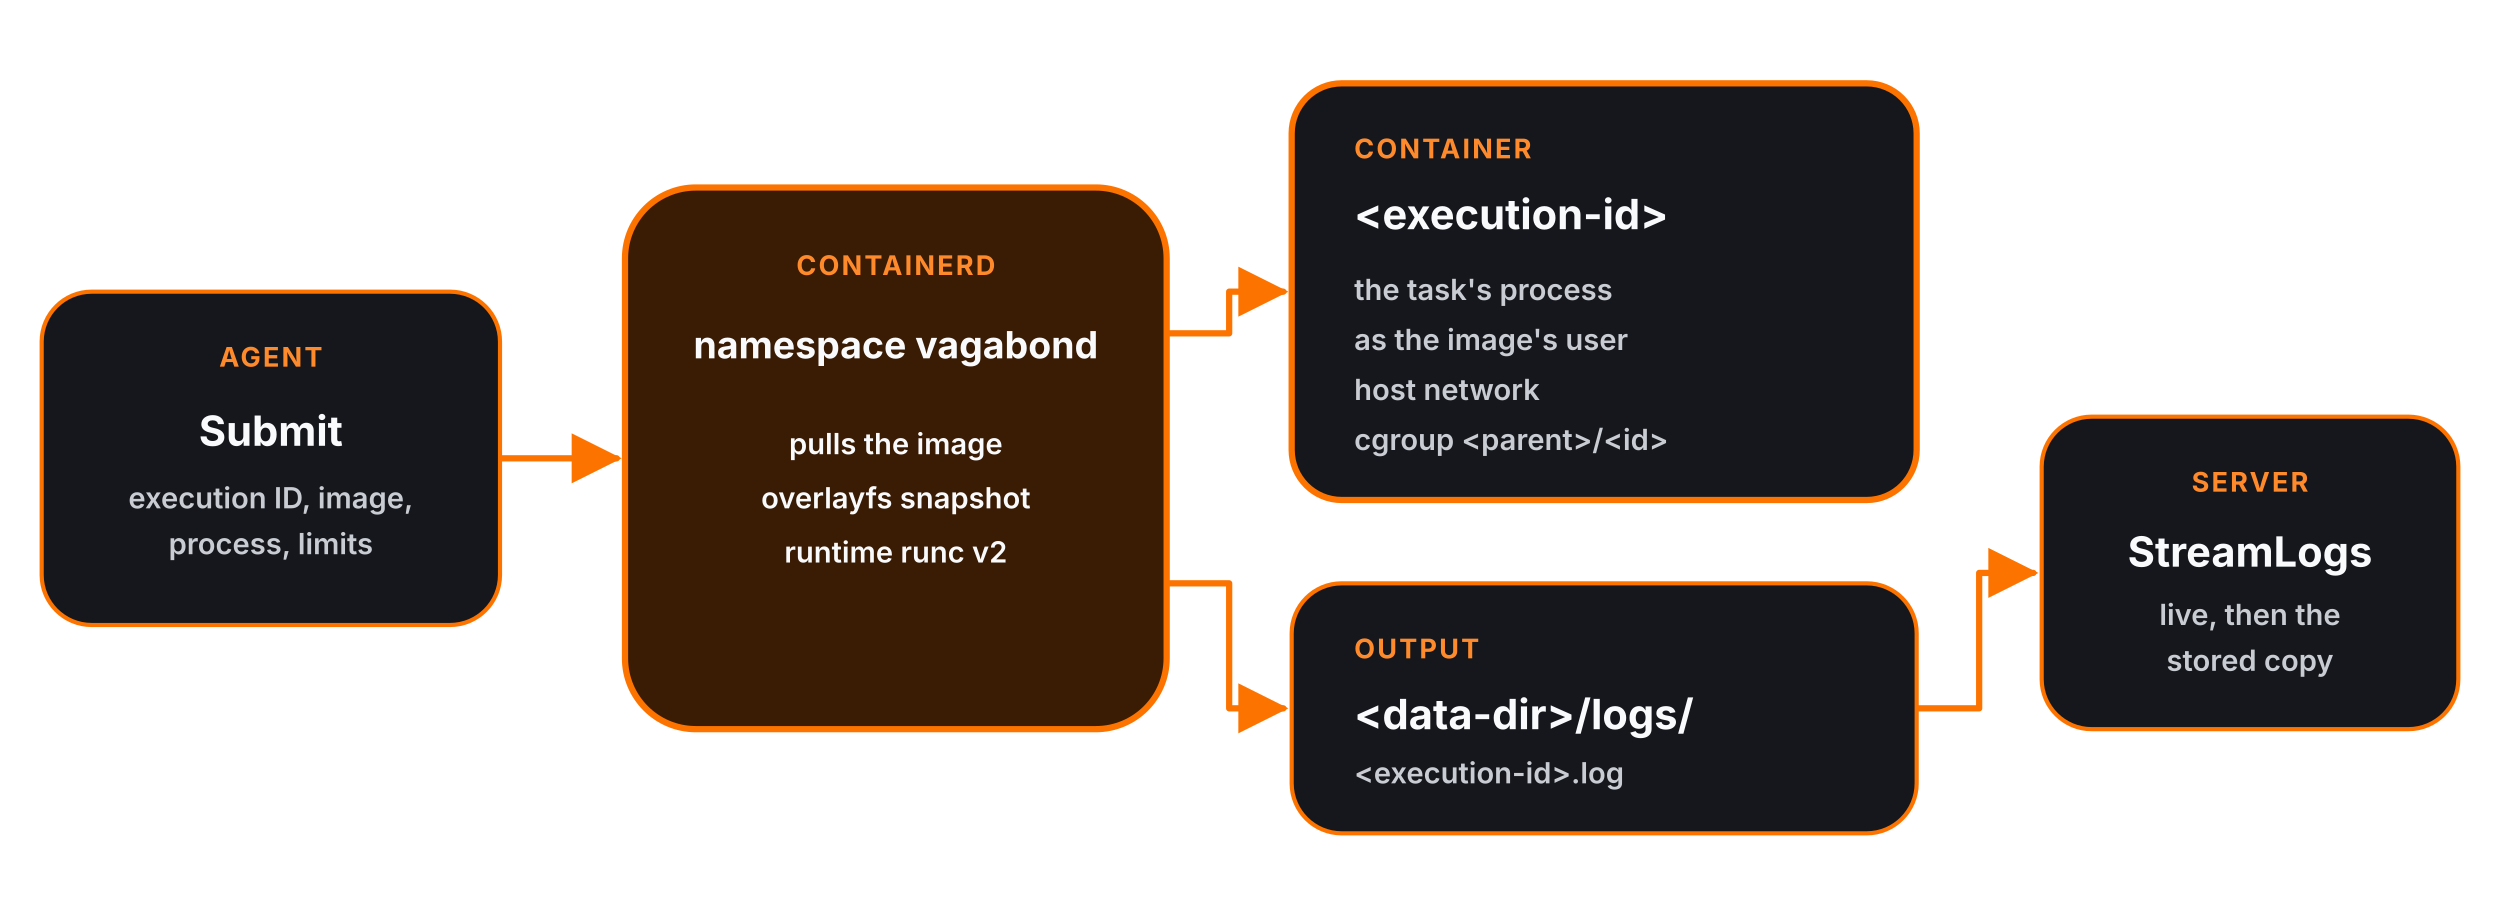
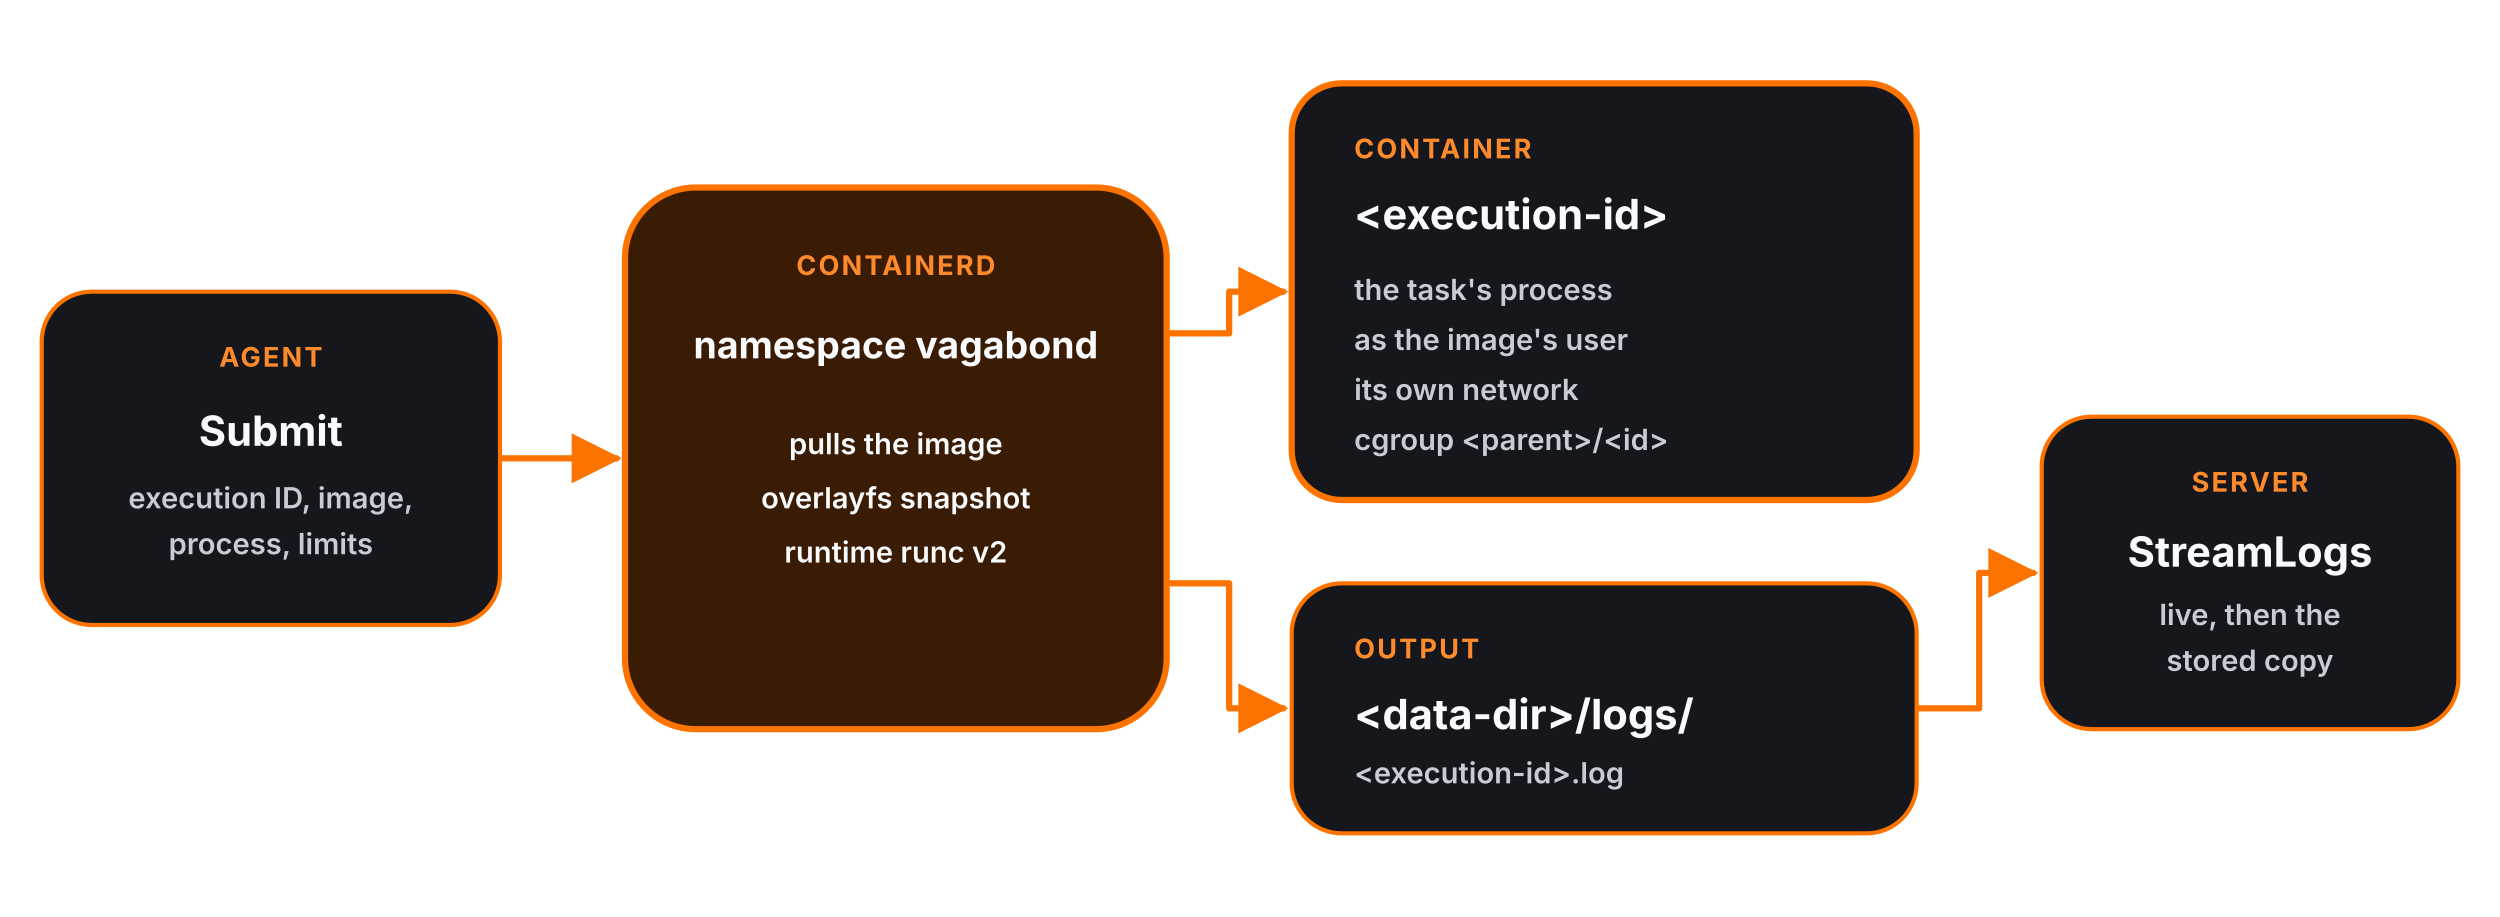
<svg xmlns="http://www.w3.org/2000/svg" viewBox="0 0 1200 440" role="img" aria-labelledby="title desc">
  <defs>
    <style>
      .t{font-family:Inter,ui-sans-serif,system-ui,-apple-system,"Segoe UI",sans-serif}.label{font-size:20px;font-weight:700;fill:#f8fafc}.small{font-size:14px;font-weight:600;fill:#c9ccd3}.micro{font-size:13px;font-weight:700;fill:#ff8a2b;letter-spacing:.08em}.line{fill:none;stroke:#fd7300;stroke-width:3;stroke-linecap:round;stroke-linejoin:round}.card{fill:#15171c;stroke:#fd7300;stroke-width:2}.core{fill:#3a1c05;stroke:#fd7300;stroke-width:3}
    </style>
    <marker id="arrow" viewBox="0 0 10 10" refX="9" refY="5" markerWidth="8" markerHeight="8" orient="auto">
      <path d="M0 0l10 5-10 5z" fill="#fd7300" />
    </marker>
  </defs>
  <g class="t">
    <path class="line" marker-end="url(#arrow)" d="M240 220H296" />
    <path class="line" marker-end="url(#arrow)" d="M560 160H590V140H616" />
    <path class="line" marker-end="url(#arrow)" d="M560 280H590V340H616" />
    <path class="line" marker-end="url(#arrow)" d="M920 340H950V275H976" />
    <rect x="20" y="140" width="220" height="160" rx="24" class="card" />
    <text x="130" y="176" text-anchor="middle" class="micro">AGENT</text>
    <text x="130" y="214" text-anchor="middle" class="label">Submit</text>
    <text x="130" y="244" text-anchor="middle" class="small">execution ID, image,</text>
    <text x="130" y="266" text-anchor="middle" class="small">process, limits</text>
    <rect x="300" y="90" width="260" height="260" rx="34" class="core" />
    <text x="430" y="132" text-anchor="middle" class="micro">CONTAINERD</text>
    <text x="430" y="172" text-anchor="middle" class="label" style="font-size:18px">namespace vagabond</text>
    <g class="small" text-anchor="middle" style="fill:#f8fafc">
      <text x="430" y="218">pulls the image</text>
      <text x="430" y="244">overlayfs snapshot</text>
      <text x="430" y="270">runtime runc v2</text>
    </g>
    <rect x="620" y="40" width="300" height="200" rx="24" class="card" style="stroke-width:3" />
    <text x="650" y="76" class="micro">CONTAINER</text>
    <text x="650" y="110" class="label">&lt;execution-id&gt;</text>
    <g class="small">
      <text x="650" y="144">the task's process</text>
      <text x="650" y="168">as the image's user</text>
-       <text x="650" y="192">host network</text>
+       <text x="650" y="192">its own network</text>
      <text x="650" y="216">cgroup &lt;parent&gt;/&lt;id&gt;</text>
    </g>
    <rect x="620" y="280" width="300" height="120" rx="24" class="card" />
    <text x="650" y="316" class="micro">OUTPUT</text>
    <text x="650" y="350" class="label">&lt;data-dir&gt;/logs/</text>
    <text x="650" y="376" class="small">&lt;execution-id&gt;.log</text>
    <rect x="980" y="200" width="200" height="150" rx="24" class="card" />
    <text x="1080" y="236" text-anchor="middle" class="micro">SERVER</text>
    <text x="1080" y="272" text-anchor="middle" class="label">StreamLogs</text>
    <text x="1080" y="300" text-anchor="middle" class="small">live, then the</text>
    <text x="1080" y="322" text-anchor="middle" class="small">stored copy</text>
  </g>
</svg>
